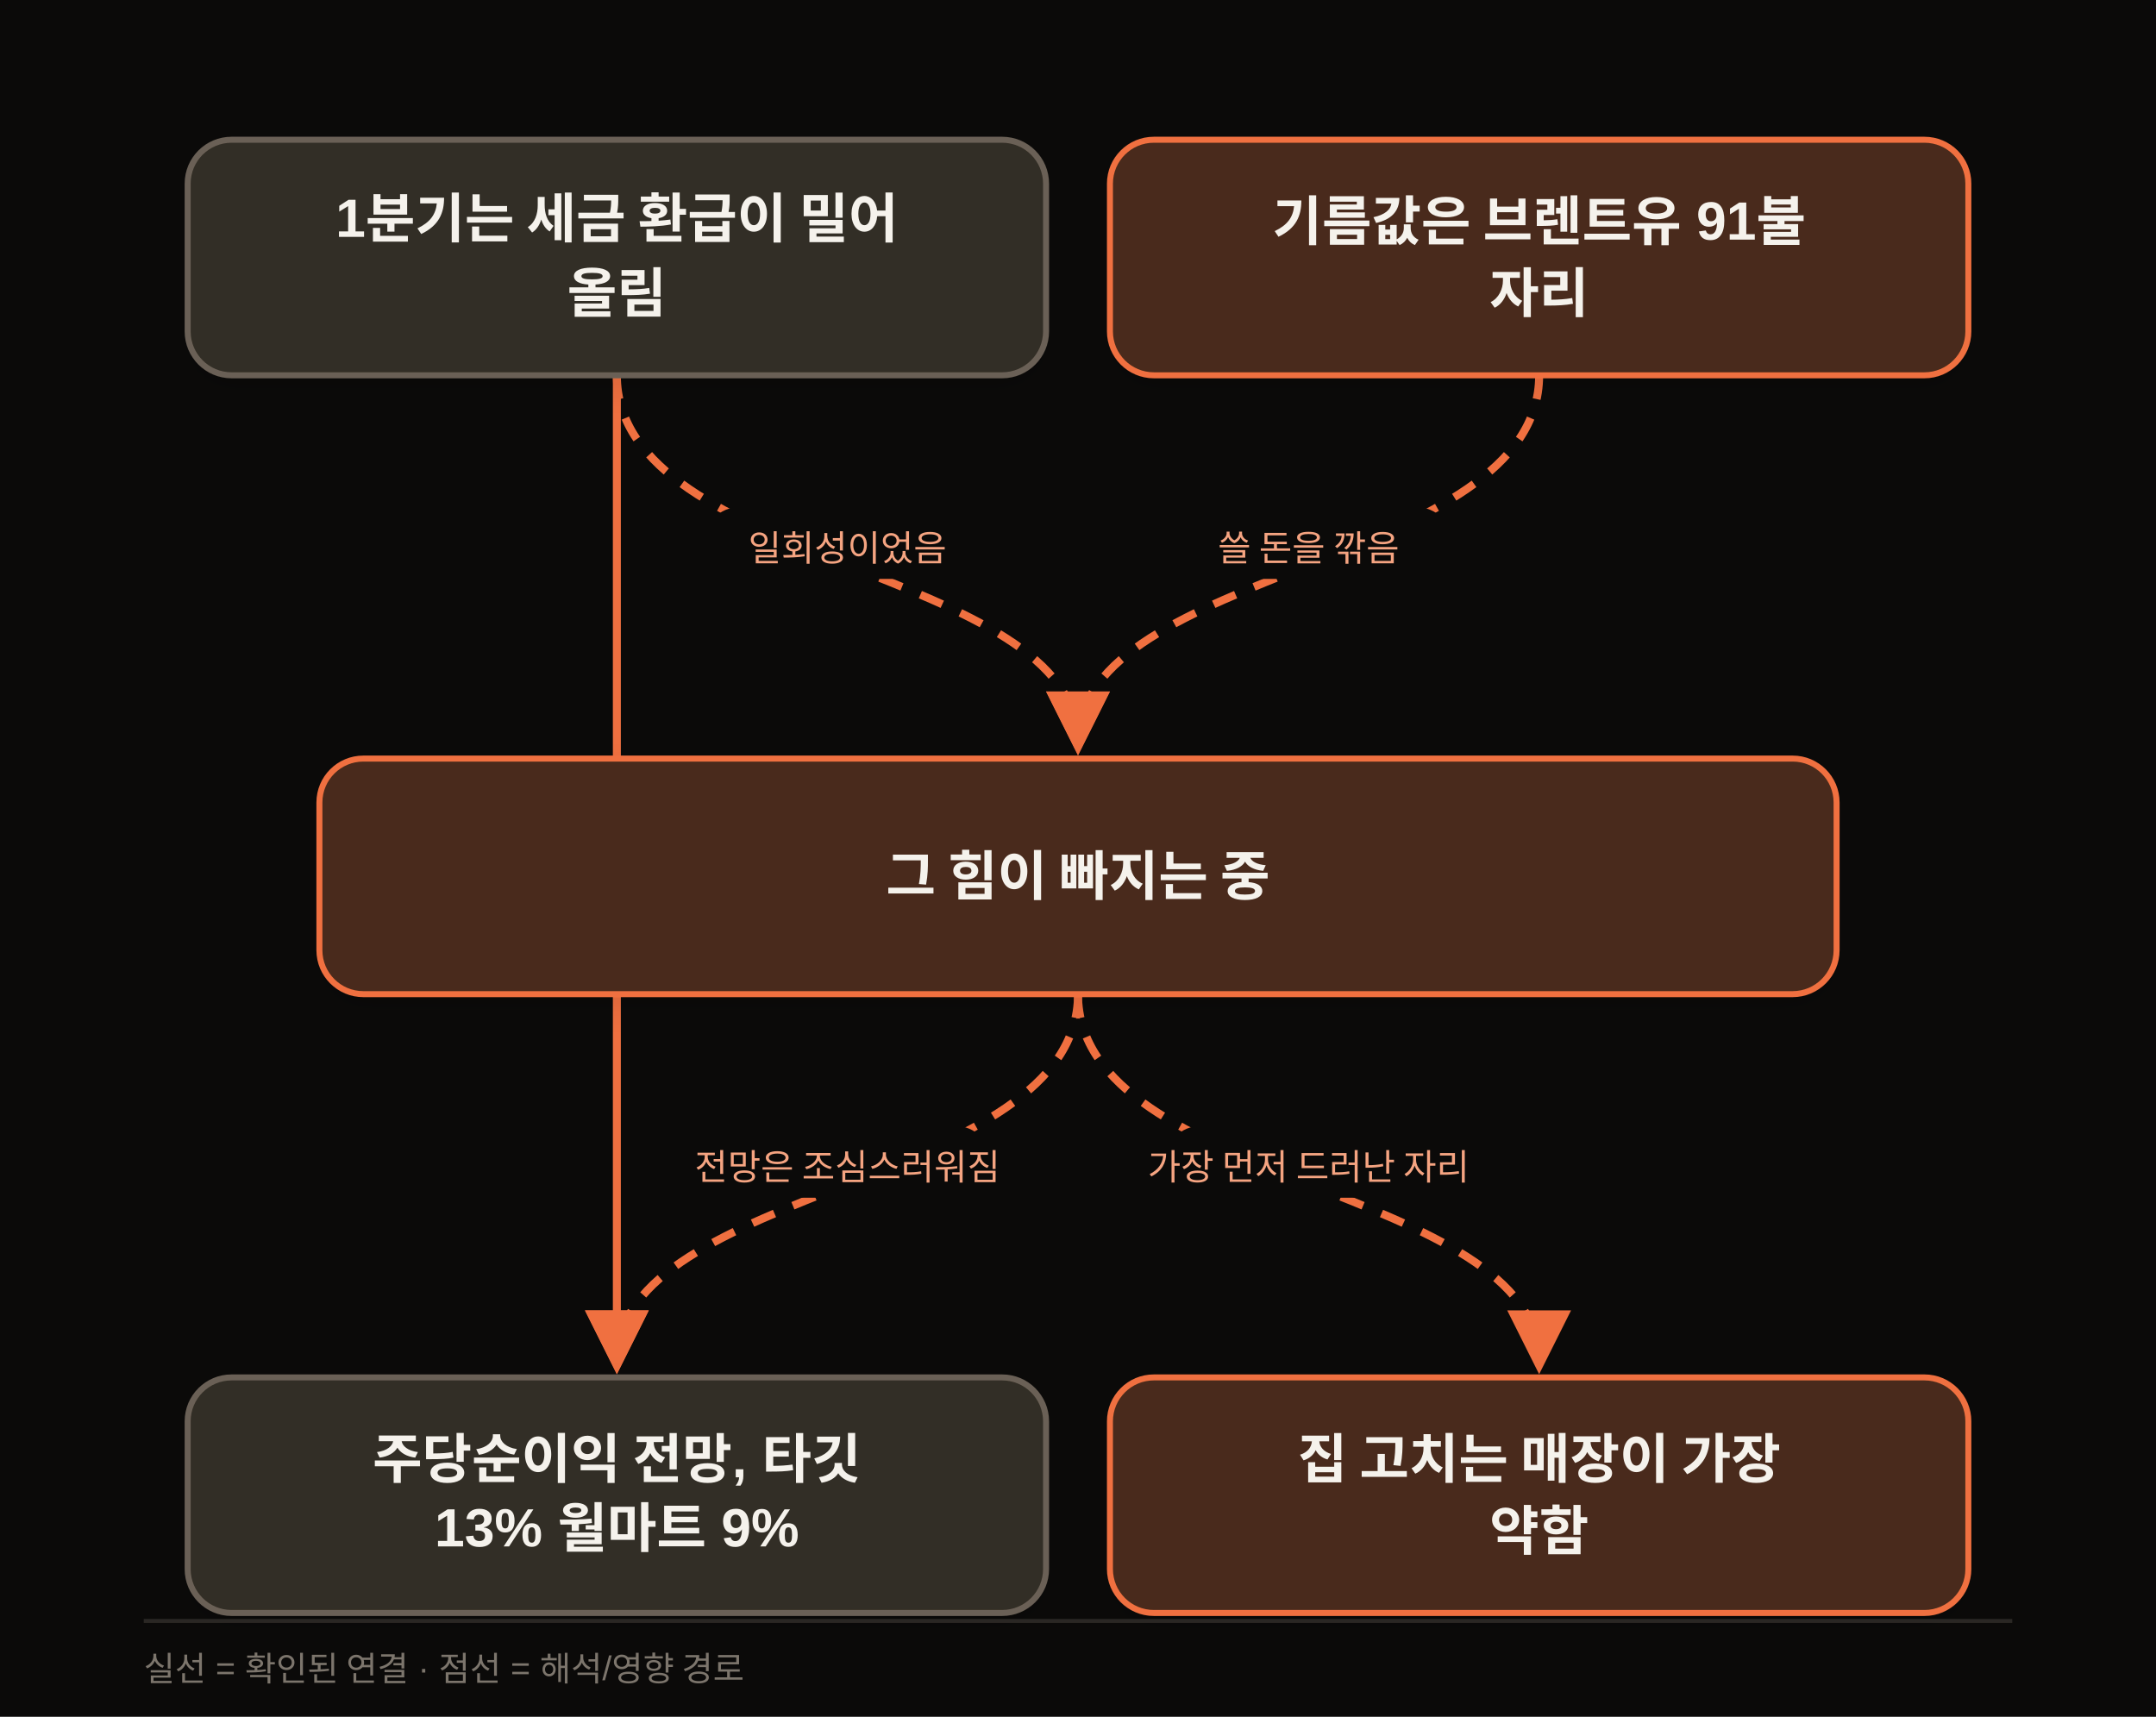
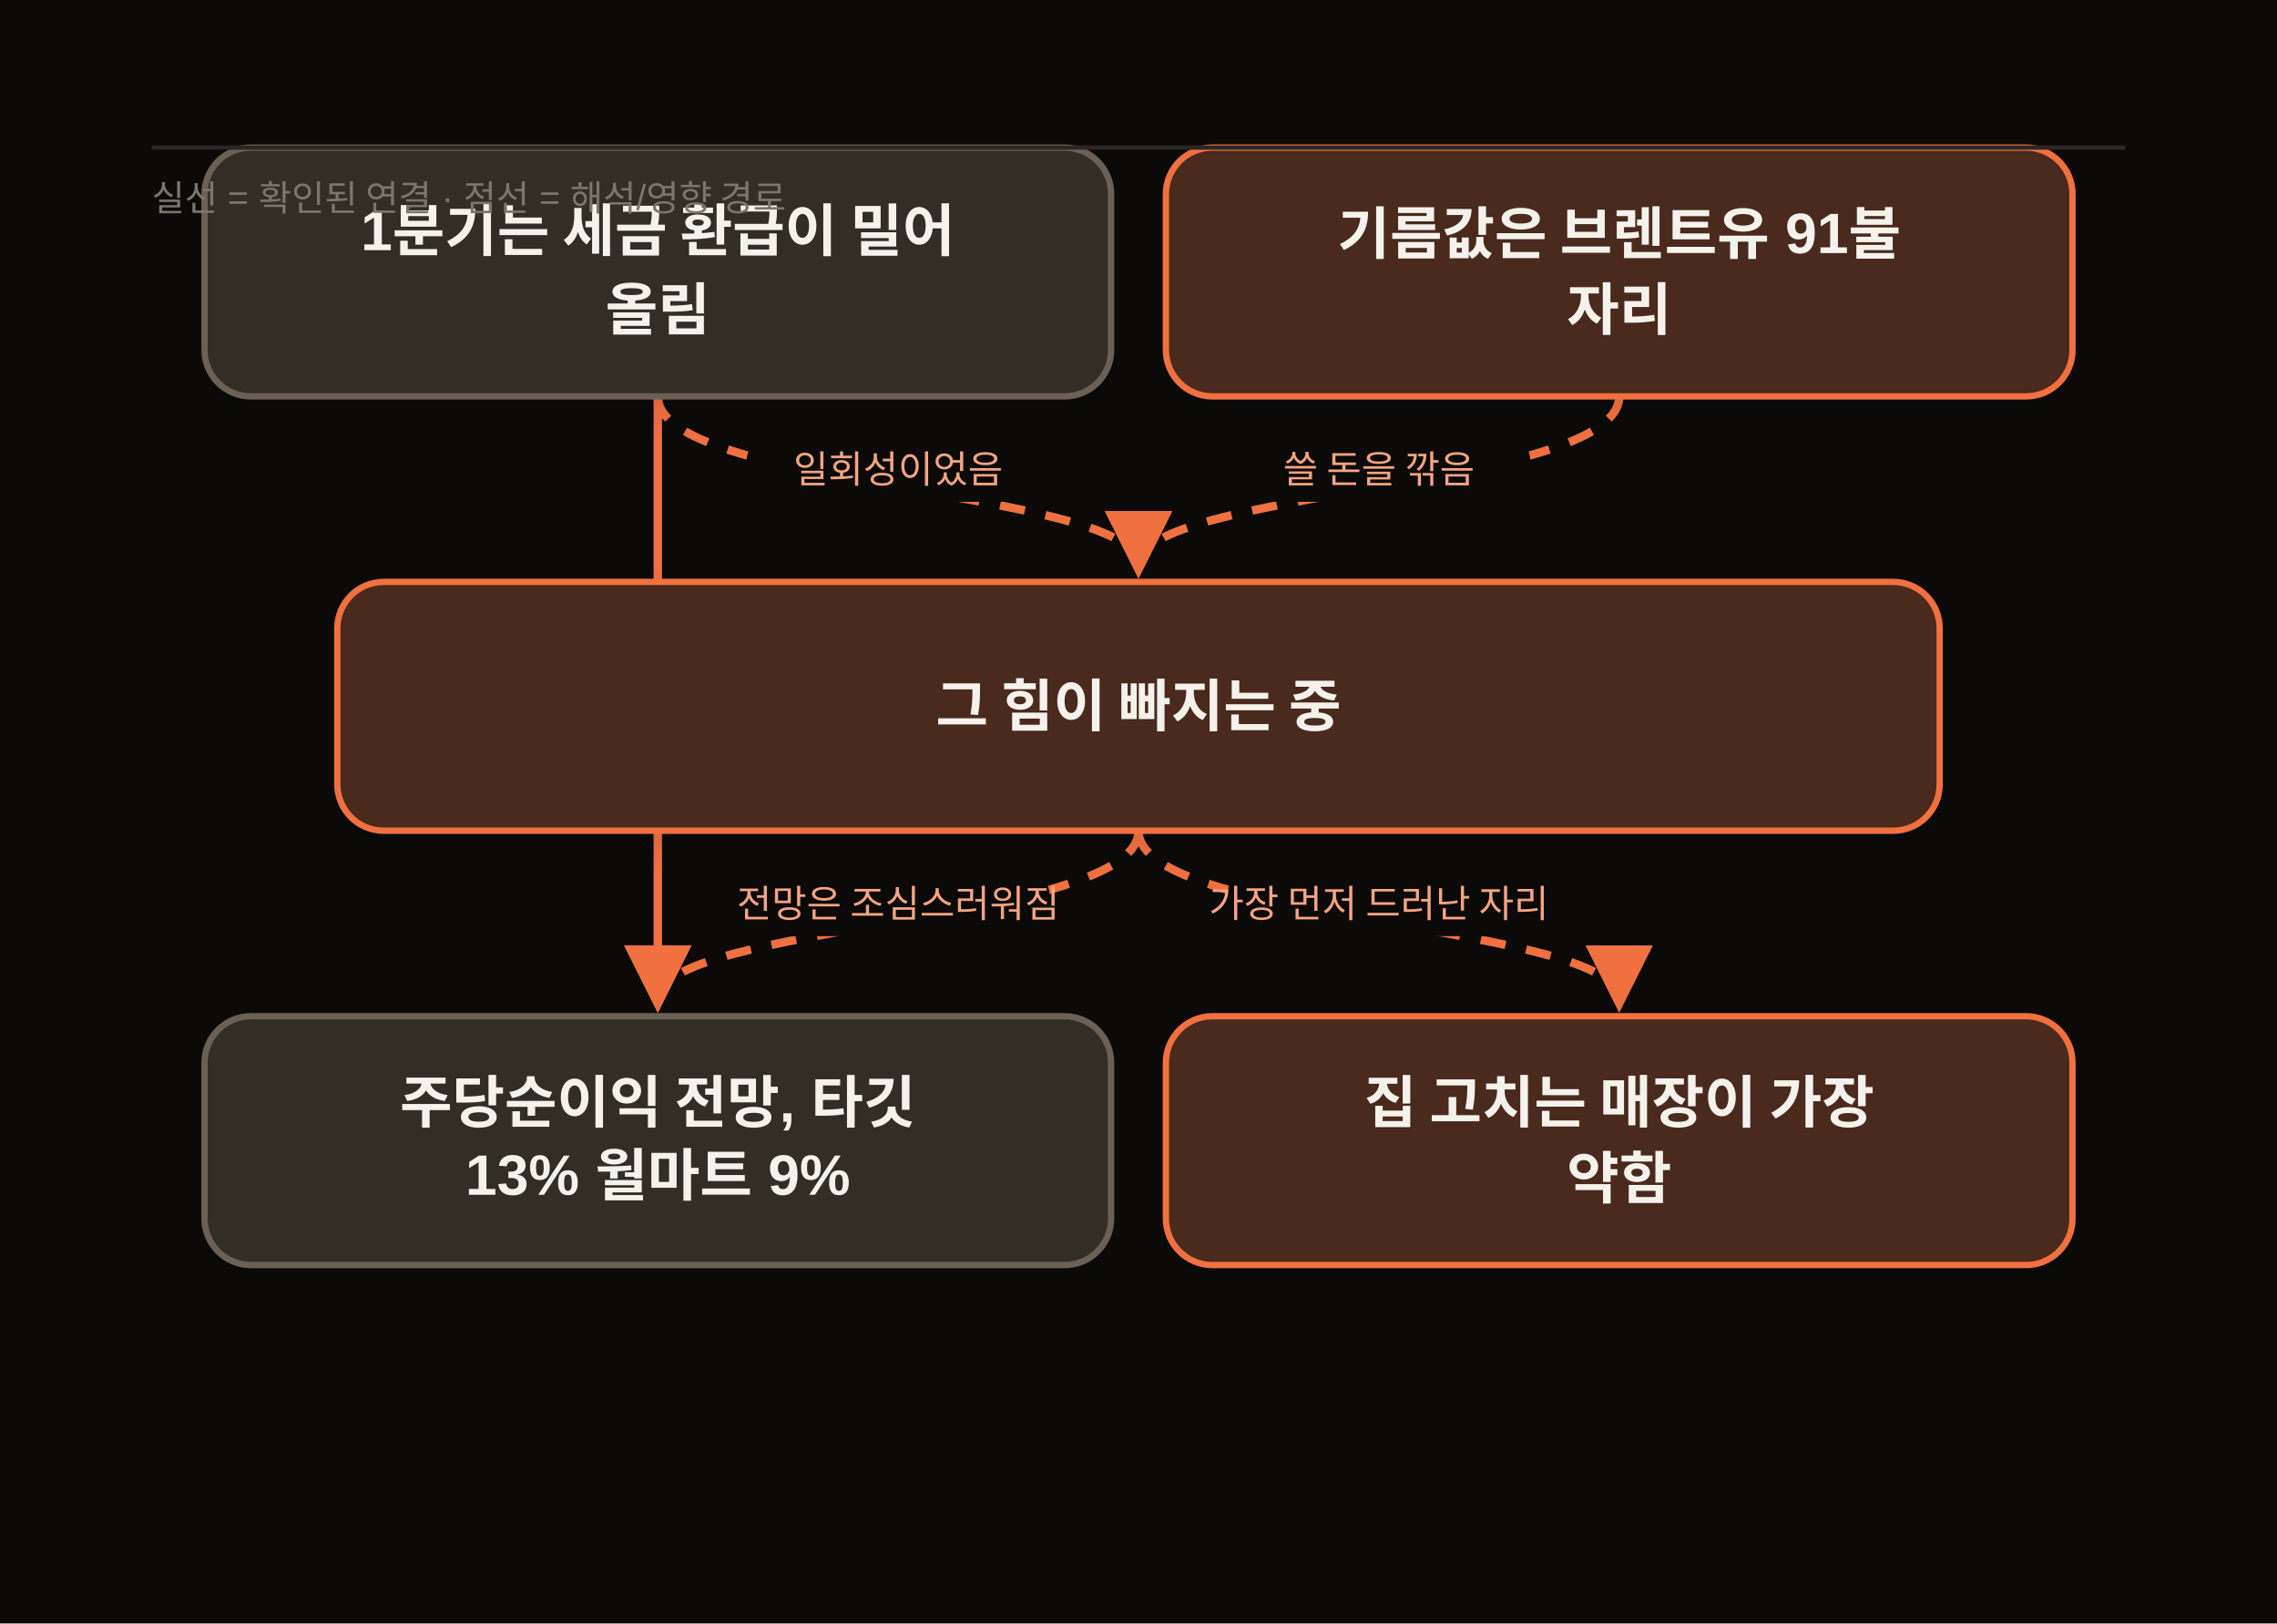
- <svg xmlns="http://www.w3.org/2000/svg" width="1080" height="860" viewBox="0 0 1080 860" class="morning-diagram" data-motion-orientation="LR" data-motion-steps="5">
+ <svg xmlns="http://www.w3.org/2000/svg" width="1080" height="770" viewBox="0 0 1080 770" class="morning-diagram" data-motion-orientation="LR" data-motion-steps="5">
  <defs>
    <filter id="shadow" x="-20%" y="-20%" width="140%" height="160%">
      <feDropShadow dx="0" dy="6" stdDeviation="8" flood-color="#111111" flood-opacity=".09" />
    </filter>
    <marker id="arrow" viewBox="0 0 10 10" refX="8" refY="5" markerWidth="8" markerHeight="8" orient="auto-start-reverse">
      <path d="M 0 0 L 10 5 L 0 10 z" fill="#F07040" />
    </marker>
  </defs>
-   <rect width="1080" height="860" fill="#0B0A09" />
+   <rect width="1080" height="770" fill="#0B0A09" />
  <g class="motion-step motion-edge" data-motion-step="3" style="--motion-delay:3400ms">
-     <path d="M 309.0 188.0 C 309.0 439.0, 309.0 439.0, 309.0 682.0" fill="none" stroke="#F07040" stroke-width="4" marker-end="url(#arrow)" />
-     <rect x="237.0" y="409.0" width="144" height="36" rx="18" fill="#0B0A09" />
-     <text x="309.0" y="436.0" text-anchor="middle" font-family="Apple SD Gothic Neo,Malgun Gothic,Arial,sans-serif" font-size="18" fill="#F5A481">1분기를 부풀림</text>
+     <path d="M 312.0 188.0 C 312.0 335.0, 312.0 335.0, 312.0 474.0" fill="none" stroke="#F07040" stroke-width="4" marker-end="url(#arrow)" />
+     <rect x="240.0" y="305.0" width="144" height="36" rx="18" fill="#0B0A09" />
+     <text x="312.0" y="332.0" text-anchor="middle" font-family="Apple SD Gothic Neo,Malgun Gothic,Arial,sans-serif" font-size="18" fill="#F5A481">1분기를 부풀림</text>
  </g>
  <g class="motion-step motion-edge" data-motion-step="1" style="--motion-delay:1360ms">
-     <path d="M 309.0 188.0 C 309.0 284.0, 540.0 284.0, 540.0 372.0" fill="none" stroke="#F07040" stroke-width="4" stroke-dasharray="12 10" marker-end="url(#arrow)" />
-     <rect x="352.5" y="254.0" width="144" height="36" rx="18" fill="#0B0A09" />
-     <text x="424.5" y="281.0" text-anchor="middle" font-family="Apple SD Gothic Neo,Malgun Gothic,Arial,sans-serif" font-size="18" fill="#F5A481">일회성이었음</text>
+     <path d="M 312.0 188.0 C 312.0 232.0, 540.0 232.0, 540.0 268.0" fill="none" stroke="#F07040" stroke-width="4" stroke-dasharray="12 10" marker-end="url(#arrow)" />
+     <rect x="354.0" y="202.0" width="144" height="36" rx="18" fill="#0B0A09" />
+     <text x="426.0" y="229.0" text-anchor="middle" font-family="Apple SD Gothic Neo,Malgun Gothic,Arial,sans-serif" font-size="18" fill="#F5A481">일회성이었음</text>
  </g>
  <g class="motion-step motion-edge" data-motion-step="3" style="--motion-delay:4080ms">
-     <path d="M 540.0 498.0 C 540.0 594.0, 309.0 594.0, 309.0 682.0" fill="none" stroke="#F07040" stroke-width="4" stroke-dasharray="12 10" marker-end="url(#arrow)" />
-     <rect x="352.5" y="564.0" width="144" height="36" rx="18" fill="#0B0A09" />
-     <text x="424.5" y="591.0" text-anchor="middle" font-family="Apple SD Gothic Neo,Malgun Gothic,Arial,sans-serif" font-size="18" fill="#F5A481">전망은 조심스러워짐</text>
+     <path d="M 540.0 394.0 C 540.0 438.0, 312.0 438.0, 312.0 474.0" fill="none" stroke="#F07040" stroke-width="4" stroke-dasharray="12 10" marker-end="url(#arrow)" />
+     <rect x="354.0" y="408.0" width="144" height="36" rx="18" fill="#0B0A09" />
+     <text x="426.0" y="435.0" text-anchor="middle" font-family="Apple SD Gothic Neo,Malgun Gothic,Arial,sans-serif" font-size="18" fill="#F5A481">전망은 조심스러워짐</text>
  </g>
  <g class="motion-step motion-edge" data-motion-step="1" style="--motion-delay:2040ms">
-     <path d="M 771.0 188.0 C 771.0 284.0, 540.0 284.0, 540.0 372.0" fill="none" stroke="#F07040" stroke-width="4" stroke-dasharray="12 10" marker-end="url(#arrow)" />
-     <rect x="583.5" y="254.0" width="144" height="36" rx="18" fill="#0B0A09" />
-     <text x="655.5" y="281.0" text-anchor="middle" font-family="Apple SD Gothic Neo,Malgun Gothic,Arial,sans-serif" font-size="18" fill="#F5A481">쓸 돈을 깎음</text>
+     <path d="M 768.0 188.0 C 768.0 232.0, 540.0 232.0, 540.0 268.0" fill="none" stroke="#F07040" stroke-width="4" stroke-dasharray="12 10" marker-end="url(#arrow)" />
+     <rect x="582.0" y="202.0" width="144" height="36" rx="18" fill="#0B0A09" />
+     <text x="654.0" y="229.0" text-anchor="middle" font-family="Apple SD Gothic Neo,Malgun Gothic,Arial,sans-serif" font-size="18" fill="#F5A481">쓸 돈을 깎음</text>
  </g>
  <g class="motion-step motion-edge" data-motion-step="3" style="--motion-delay:5440ms">
-     <path d="M 540.0 498.0 C 540.0 594.0, 771.0 594.0, 771.0 682.0" fill="none" stroke="#F07040" stroke-width="4" stroke-dasharray="12 10" marker-end="url(#arrow)" />
-     <rect x="583.5" y="564.0" width="144" height="36" rx="18" fill="#0B0A09" />
-     <text x="655.5" y="591.0" text-anchor="middle" font-family="Apple SD Gothic Neo,Malgun Gothic,Arial,sans-serif" font-size="18" fill="#F5A481">가장 먼저 드러난 자리</text>
+     <path d="M 540.0 394.0 C 540.0 438.0, 768.0 438.0, 768.0 474.0" fill="none" stroke="#F07040" stroke-width="4" stroke-dasharray="12 10" marker-end="url(#arrow)" />
+     <rect x="582.0" y="408.0" width="144" height="36" rx="18" fill="#0B0A09" />
+     <text x="654.0" y="435.0" text-anchor="middle" font-family="Apple SD Gothic Neo,Malgun Gothic,Arial,sans-serif" font-size="18" fill="#F5A481">가장 먼저 드러난 자리</text>
+   </g>
+   <g class="motion-step motion-node" data-motion-step="0" style="--motion-delay:0ms;--motion-accent-delay:640ms">
+     <rect class="motion-node-shape" x="97.0" y="70.0" width="430.0" height="118.0" rx="22" fill="#332E26" stroke="#6B6156" stroke-width="3" filter="url(#shadow)" />
+     <text x="312.0" y="111.0" text-anchor="middle" dominant-baseline="middle" font-family="Apple SD Gothic Neo,Malgun Gothic,Arial,sans-serif" font-size="27" font-weight="700" fill="#F5F2EC">1분기는 세금 환급이 밀어</text>
+     <text x="312.0" y="147.0" text-anchor="middle" dominant-baseline="middle" font-family="Apple SD Gothic Neo,Malgun Gothic,Arial,sans-serif" font-size="27" font-weight="700" fill="#F5F2EC">올림</text>
+   </g>
+   <g class="motion-step motion-node motion-risk" data-motion-step="0" style="--motion-delay:680ms;--motion-accent-delay:1320ms">
+     <rect class="motion-node-shape" x="553.0" y="70.0" width="430.0" height="118.0" rx="22" fill="#4A2C1A" stroke="#F07040" stroke-width="3" filter="url(#shadow)" />
+     <text x="768.0" y="111.0" text-anchor="middle" dominant-baseline="middle" font-family="Apple SD Gothic Neo,Malgun Gothic,Arial,sans-serif" font-size="27" font-weight="700" fill="#F5F2EC">기름값은 브렌트유 91불</text>
+     <text x="768.0" y="147.0" text-anchor="middle" dominant-baseline="middle" font-family="Apple SD Gothic Neo,Malgun Gothic,Arial,sans-serif" font-size="27" font-weight="700" fill="#F5F2EC">자리</text>
+   </g>
+   <g class="motion-step motion-node motion-risk" data-motion-step="2" style="--motion-delay:2720ms;--motion-accent-delay:3360ms">
+     <rect class="motion-node-shape" x="160.0" y="276.0" width="760.0" height="118.0" rx="22" fill="#4A2C1A" stroke="#F07040" stroke-width="3" filter="url(#shadow)" />
+     <text x="540.0" y="335.0" text-anchor="middle" dominant-baseline="middle" font-family="Apple SD Gothic Neo,Malgun Gothic,Arial,sans-serif" font-size="27" font-weight="700" fill="#F5F2EC">그 힘이 빠지는 중</text>
  </g>
  <g class="motion-step motion-node" data-motion-step="4" style="--motion-delay:4760ms;--motion-accent-delay:5400ms">
-     <rect class="motion-node-shape" x="94.0" y="690.0" width="430.0" height="118" rx="22" fill="#332E26" stroke="#6B6156" stroke-width="3" filter="url(#shadow)" />
-     <text x="309.0" y="731.0" text-anchor="middle" dominant-baseline="middle" font-family="Apple SD Gothic Neo,Malgun Gothic,Arial,sans-serif" font-size="27" font-weight="700" fill="#F5F2EC">주당순이익 전망, 타깃</text>
-     <text x="309.0" y="767.0" text-anchor="middle" dominant-baseline="middle" font-family="Apple SD Gothic Neo,Malgun Gothic,Arial,sans-serif" font-size="27" font-weight="700" fill="#F5F2EC">13% 월마트 9%</text>
+     <rect class="motion-node-shape" x="97.0" y="482.0" width="430.0" height="118.0" rx="22" fill="#332E26" stroke="#6B6156" stroke-width="3" filter="url(#shadow)" />
+     <text x="312.0" y="523.0" text-anchor="middle" dominant-baseline="middle" font-family="Apple SD Gothic Neo,Malgun Gothic,Arial,sans-serif" font-size="27" font-weight="700" fill="#F5F2EC">주당순이익 전망, 타깃</text>
+     <text x="312.0" y="559.0" text-anchor="middle" dominant-baseline="middle" font-family="Apple SD Gothic Neo,Malgun Gothic,Arial,sans-serif" font-size="27" font-weight="700" fill="#F5F2EC">13% 월마트 9%</text>
  </g>
  <g class="motion-step motion-node motion-risk" data-motion-step="4" style="--motion-delay:6120ms;--motion-accent-delay:6760ms">
-     <rect class="motion-node-shape" x="556.0" y="690.0" width="430.0" height="118" rx="22" fill="#4A2C1A" stroke="#F07040" stroke-width="3" filter="url(#shadow)" />
-     <text x="771.0" y="731.0" text-anchor="middle" dominant-baseline="middle" font-family="Apple SD Gothic Neo,Malgun Gothic,Arial,sans-serif" font-size="27" font-weight="700" fill="#F5F2EC">집 고치는 매장이 가장</text>
-     <text x="771.0" y="767.0" text-anchor="middle" dominant-baseline="middle" font-family="Apple SD Gothic Neo,Malgun Gothic,Arial,sans-serif" font-size="27" font-weight="700" fill="#F5F2EC">약함</text>
+     <rect class="motion-node-shape" x="553.0" y="482.0" width="430.0" height="118.0" rx="22" fill="#4A2C1A" stroke="#F07040" stroke-width="3" filter="url(#shadow)" />
+     <text x="768.0" y="523.0" text-anchor="middle" dominant-baseline="middle" font-family="Apple SD Gothic Neo,Malgun Gothic,Arial,sans-serif" font-size="27" font-weight="700" fill="#F5F2EC">집 고치는 매장이 가장</text>
+     <text x="768.0" y="559.0" text-anchor="middle" dominant-baseline="middle" font-family="Apple SD Gothic Neo,Malgun Gothic,Arial,sans-serif" font-size="27" font-weight="700" fill="#F5F2EC">약함</text>
  </g>
-   <g class="motion-step motion-node" data-motion-step="0" style="--motion-delay:0ms;--motion-accent-delay:640ms">
-     <rect class="motion-node-shape" x="94.0" y="70.0" width="430.0" height="118" rx="22" fill="#332E26" stroke="#6B6156" stroke-width="3" filter="url(#shadow)" />
-     <text x="309.0" y="111.0" text-anchor="middle" dominant-baseline="middle" font-family="Apple SD Gothic Neo,Malgun Gothic,Arial,sans-serif" font-size="27" font-weight="700" fill="#F5F2EC">1분기는 세금 환급이 밀어</text>
-     <text x="309.0" y="147.0" text-anchor="middle" dominant-baseline="middle" font-family="Apple SD Gothic Neo,Malgun Gothic,Arial,sans-serif" font-size="27" font-weight="700" fill="#F5F2EC">올림</text>
-   </g>
-   <g class="motion-step motion-node motion-risk" data-motion-step="0" style="--motion-delay:680ms;--motion-accent-delay:1320ms">
-     <rect class="motion-node-shape" x="556.0" y="70.0" width="430.0" height="118" rx="22" fill="#4A2C1A" stroke="#F07040" stroke-width="3" filter="url(#shadow)" />
-     <text x="771.0" y="111.0" text-anchor="middle" dominant-baseline="middle" font-family="Apple SD Gothic Neo,Malgun Gothic,Arial,sans-serif" font-size="27" font-weight="700" fill="#F5F2EC">기름값은 브렌트유 91불</text>
-     <text x="771.0" y="147.0" text-anchor="middle" dominant-baseline="middle" font-family="Apple SD Gothic Neo,Malgun Gothic,Arial,sans-serif" font-size="27" font-weight="700" fill="#F5F2EC">자리</text>
-   </g>
-   <g class="motion-step motion-node motion-risk" data-motion-step="2" style="--motion-delay:2720ms;--motion-accent-delay:3360ms">
-     <rect class="motion-node-shape" x="160.0" y="380.0" width="760.0" height="118" rx="22" fill="#4A2C1A" stroke="#F07040" stroke-width="3" filter="url(#shadow)" />
-     <text x="540.0" y="439.0" text-anchor="middle" dominant-baseline="middle" font-family="Apple SD Gothic Neo,Malgun Gothic,Arial,sans-serif" font-size="27" font-weight="700" fill="#F5F2EC">그 힘이 빠지는 중</text>
-   </g>
-   <line x1="72" y1="812" x2="1008" y2="812" stroke="#2A2724" stroke-width="2" />
-   <text x="72" y="842" font-family="Apple SD Gothic Neo,Malgun Gothic,Arial,sans-serif" font-size="17" fill="#7C756C">실선 = 확인된 연결 · 점선 = 해석/영향 경로</text>
+   <line x1="72" y1="70.0" x2="1008" y2="70.0" stroke="#2A2724" stroke-width="2" />
+   <text x="72" y="100.0" font-family="Apple SD Gothic Neo,Malgun Gothic,Arial,sans-serif" font-size="17" fill="#7C756C">실선 = 확인된 연결 · 점선 = 해석/영향 경로</text>
</svg>
